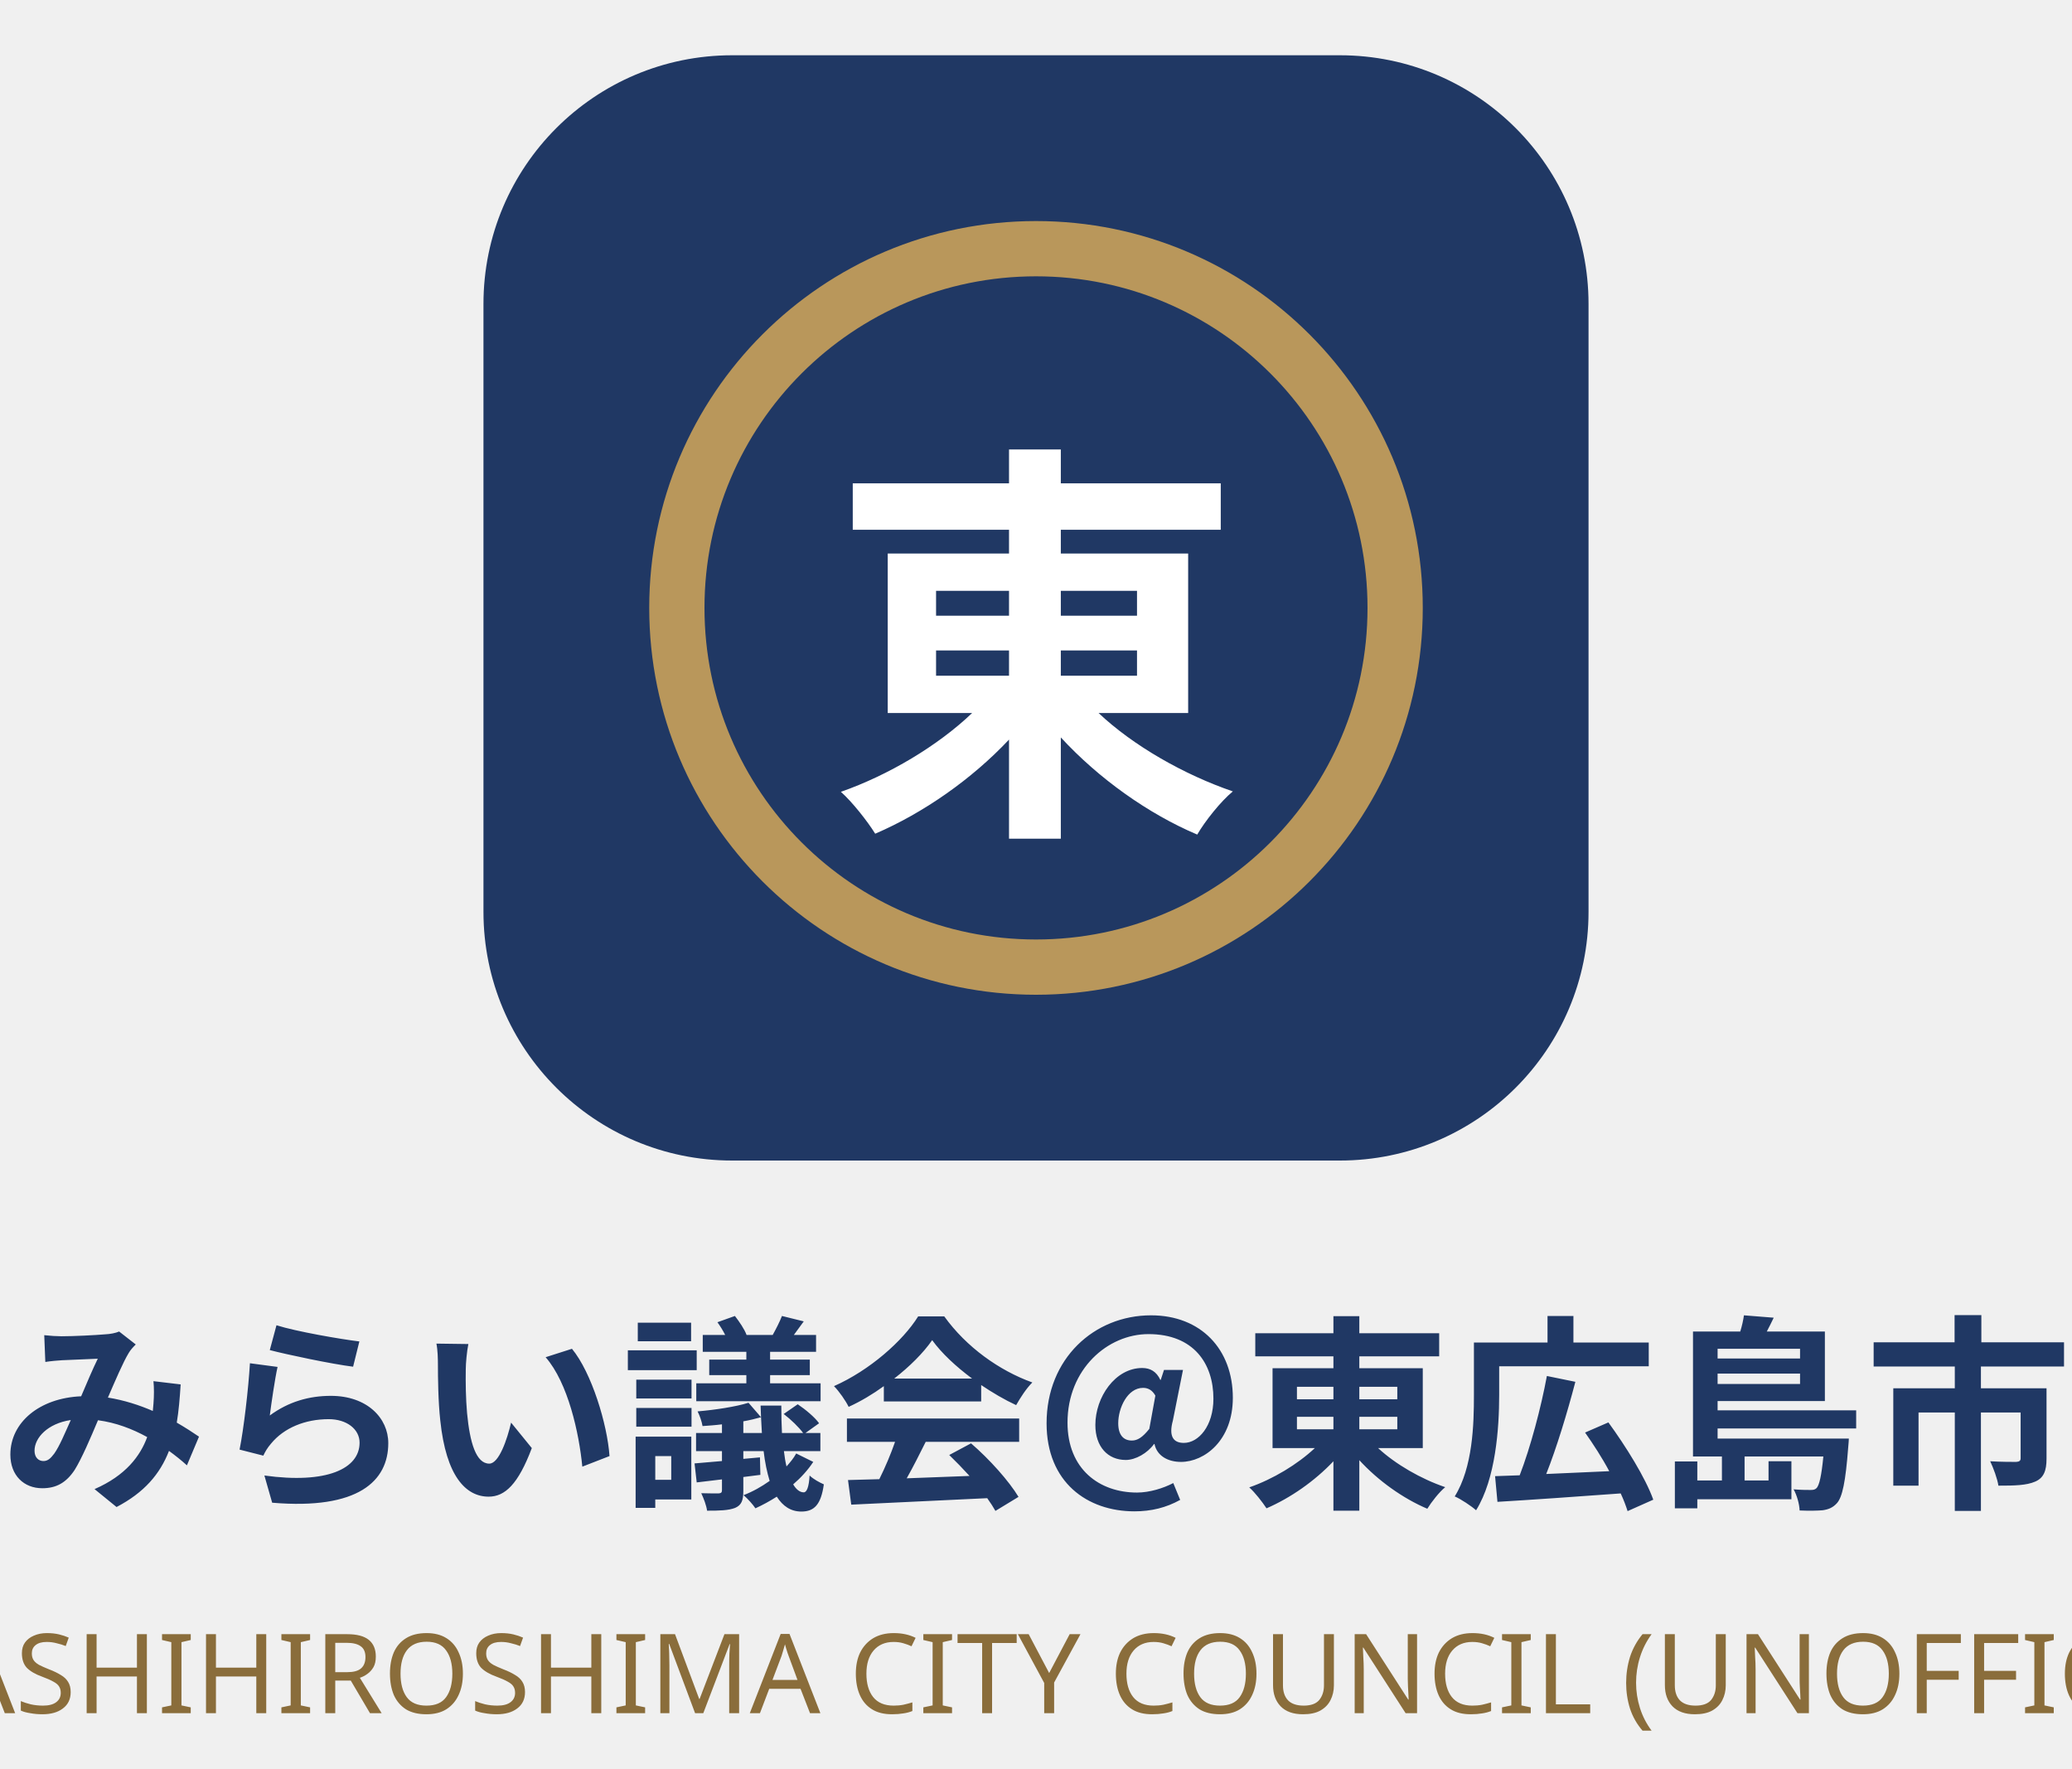
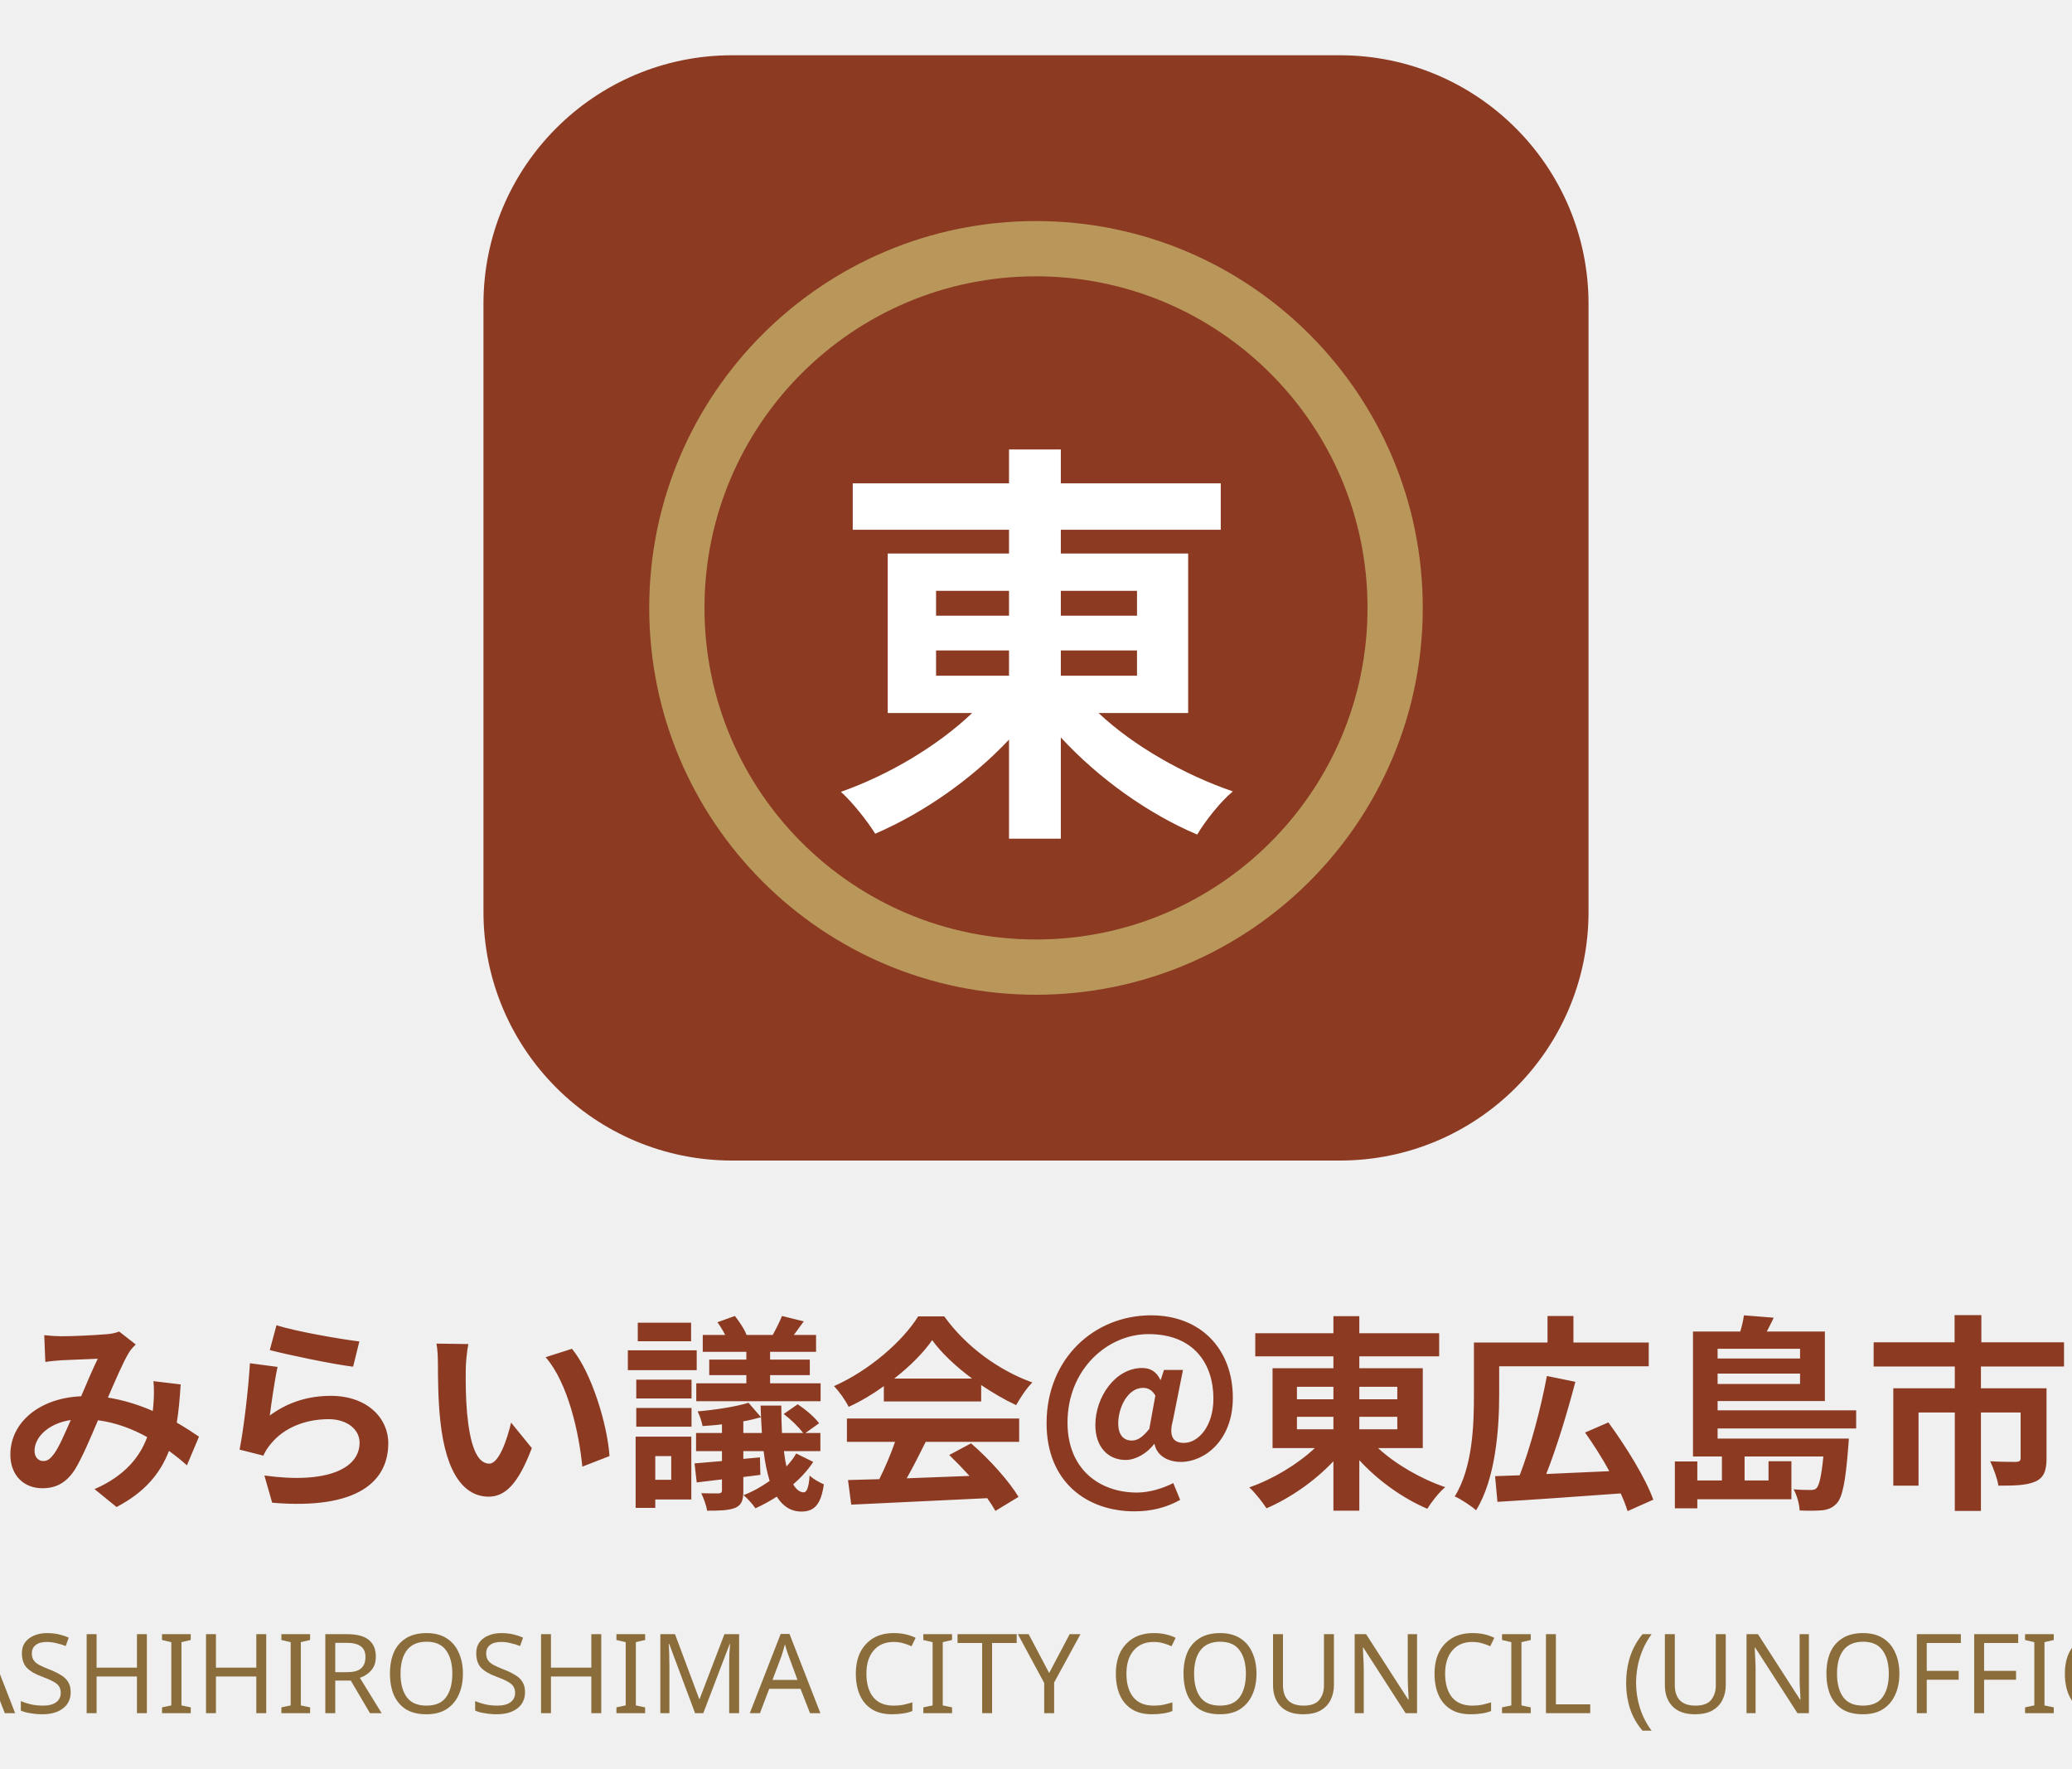
<svg xmlns="http://www.w3.org/2000/svg" viewBox="0 0 150 128" role="img" aria-label="みらい議会＠東広島市 ロゴ">
-   <rect x="35" y="4" width="80" height="80" rx="18" fill="#203864" />
+   <rect x="35" y="4" width="80" height="80" rx="18" fill="#8c3a22" />
  <circle cx="75" cy="44" r="26" fill="none" stroke="#b9975b" stroke-width="4" />
  <text x="75" y="58" text-anchor="middle" font-family="'Noto Sans JP', sans-serif" font-size="30" font-weight="700" fill="#ffffff">東</text>
-   <text x="75" y="108" text-anchor="middle" font-family="'Noto Sans JP', sans-serif" font-size="15" font-weight="700" fill="#203864">みらい議会＠東広島市</text>
+   <text x="75" y="108" text-anchor="middle" font-family="'Noto Sans JP', sans-serif" font-size="15" font-weight="700" fill="#8c3a22">みらい議会＠東広島市</text>
  <text x="75" y="124" text-anchor="middle" font-family="'Noto Sans JP', sans-serif" font-size="8" fill="#8a6d3b">HIGASHIHIROSHIMA CITY COUNCIL (UNOFFICIAL)</text>
</svg>
